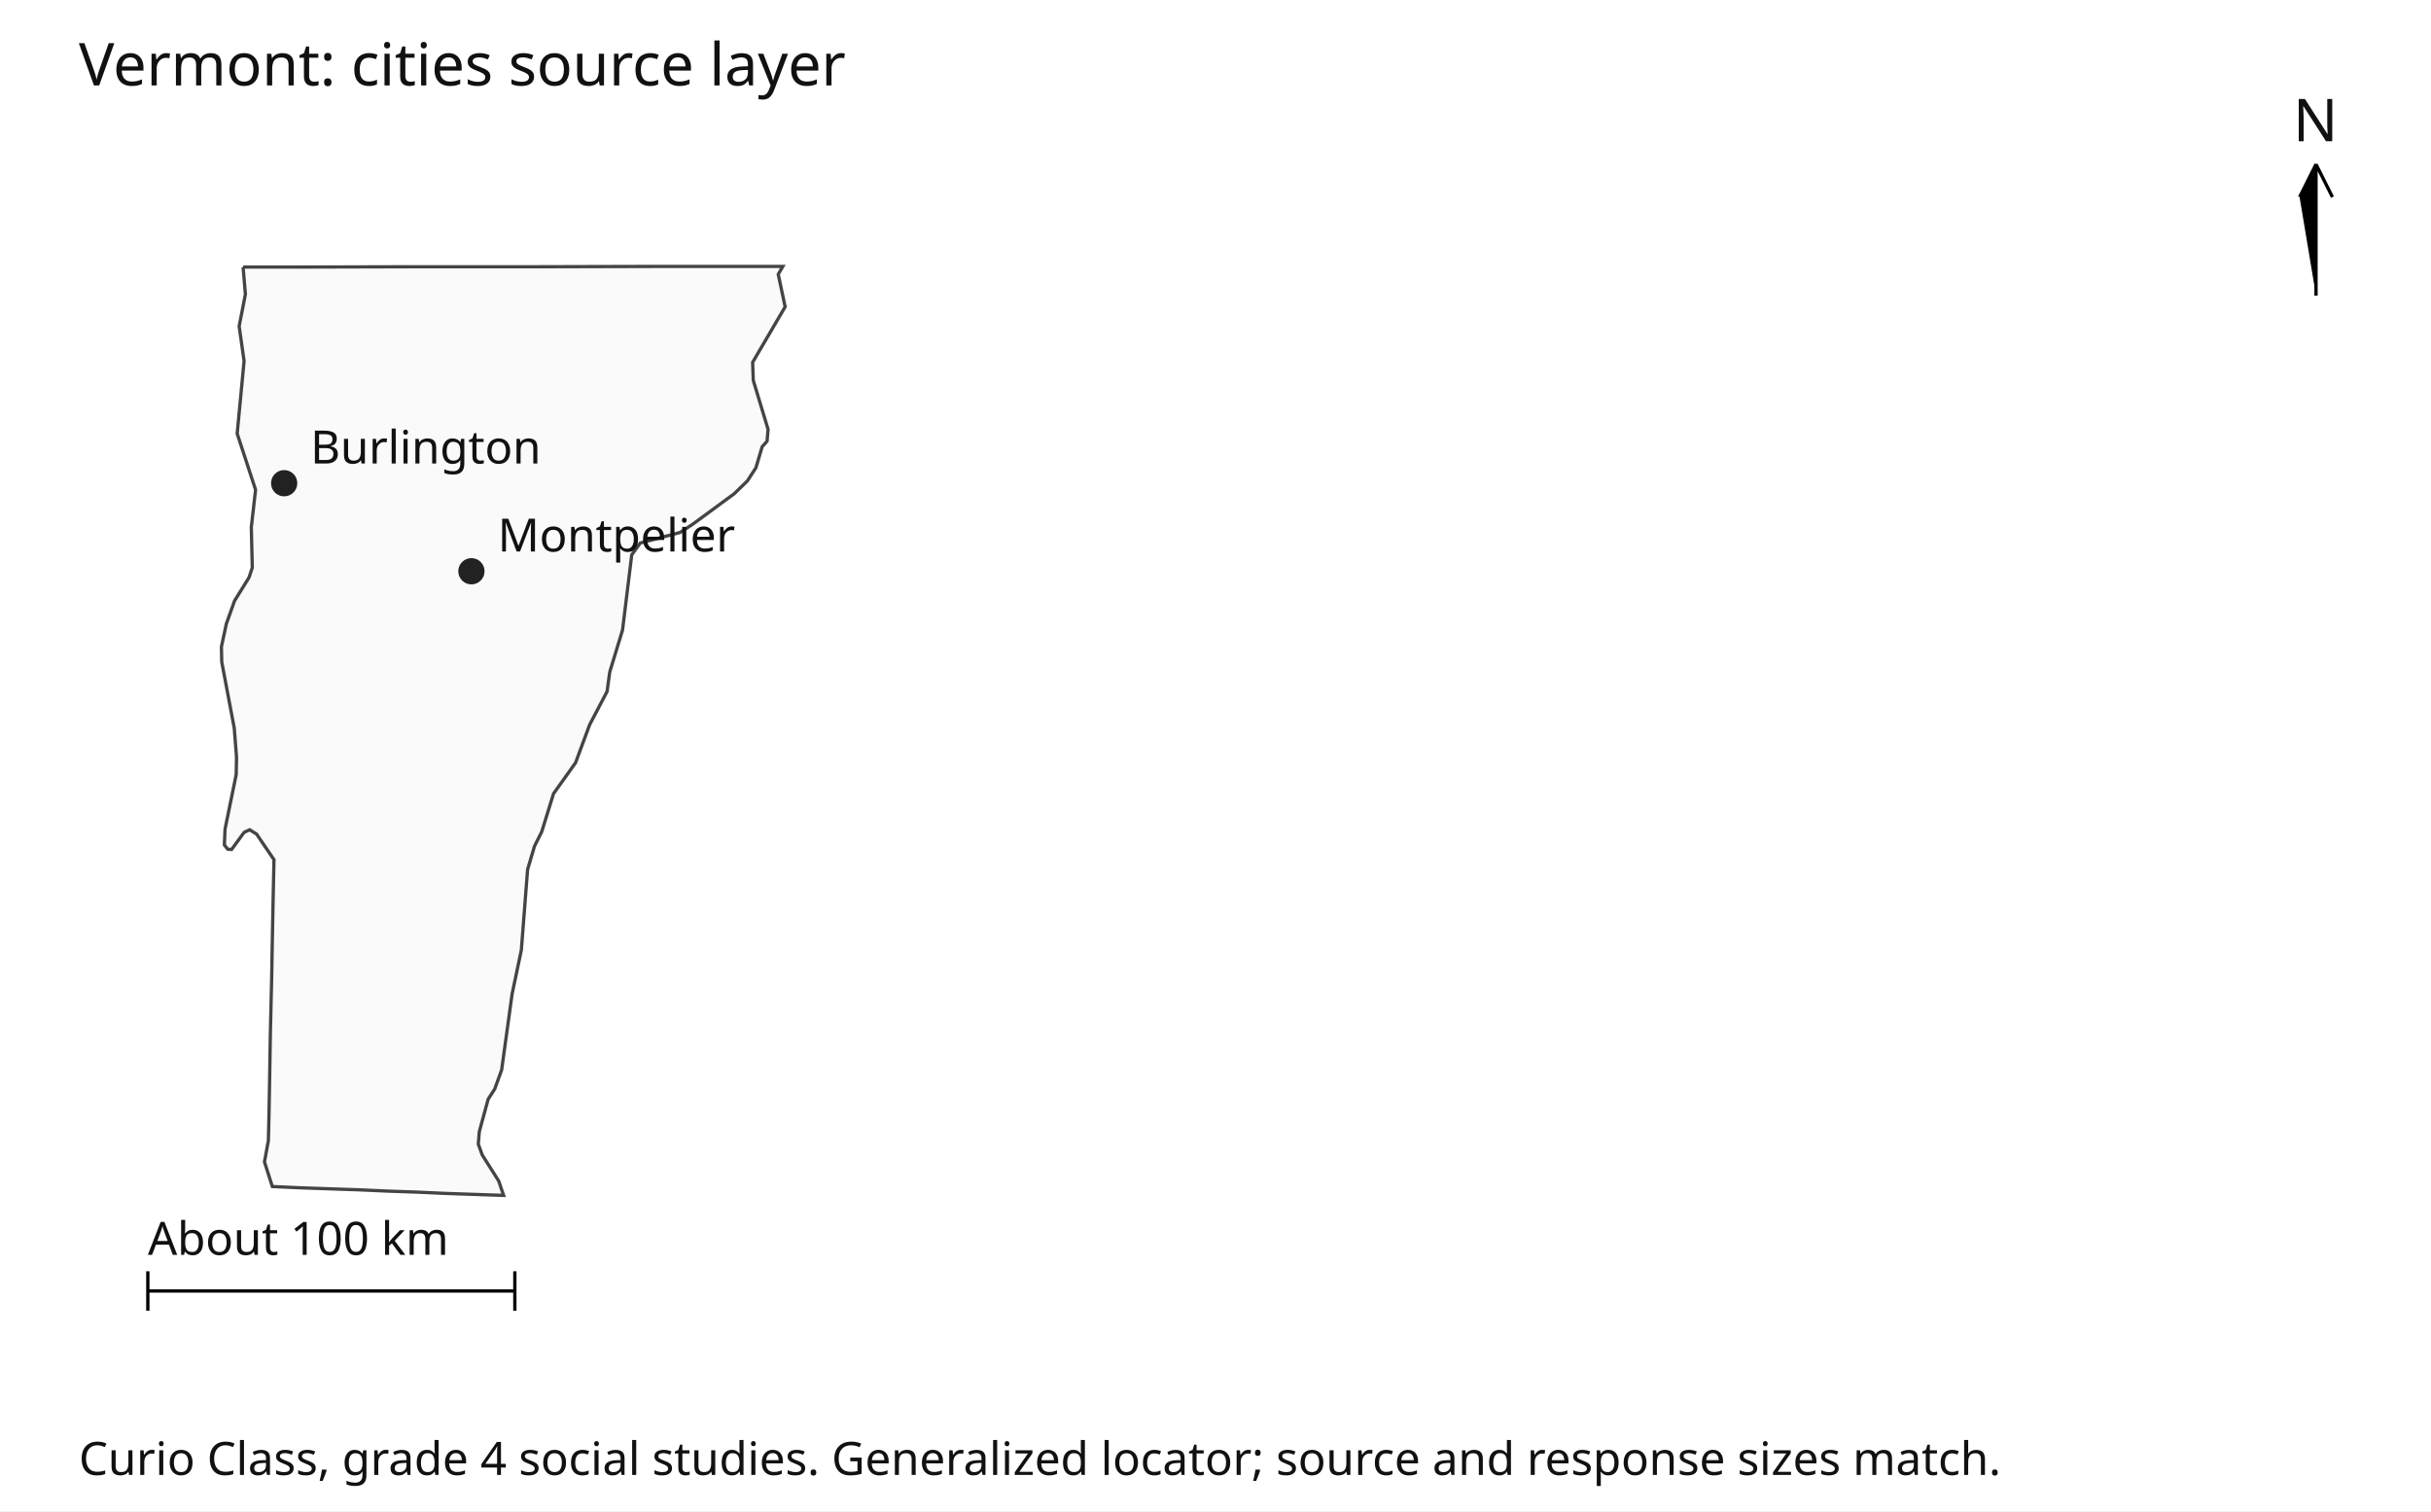
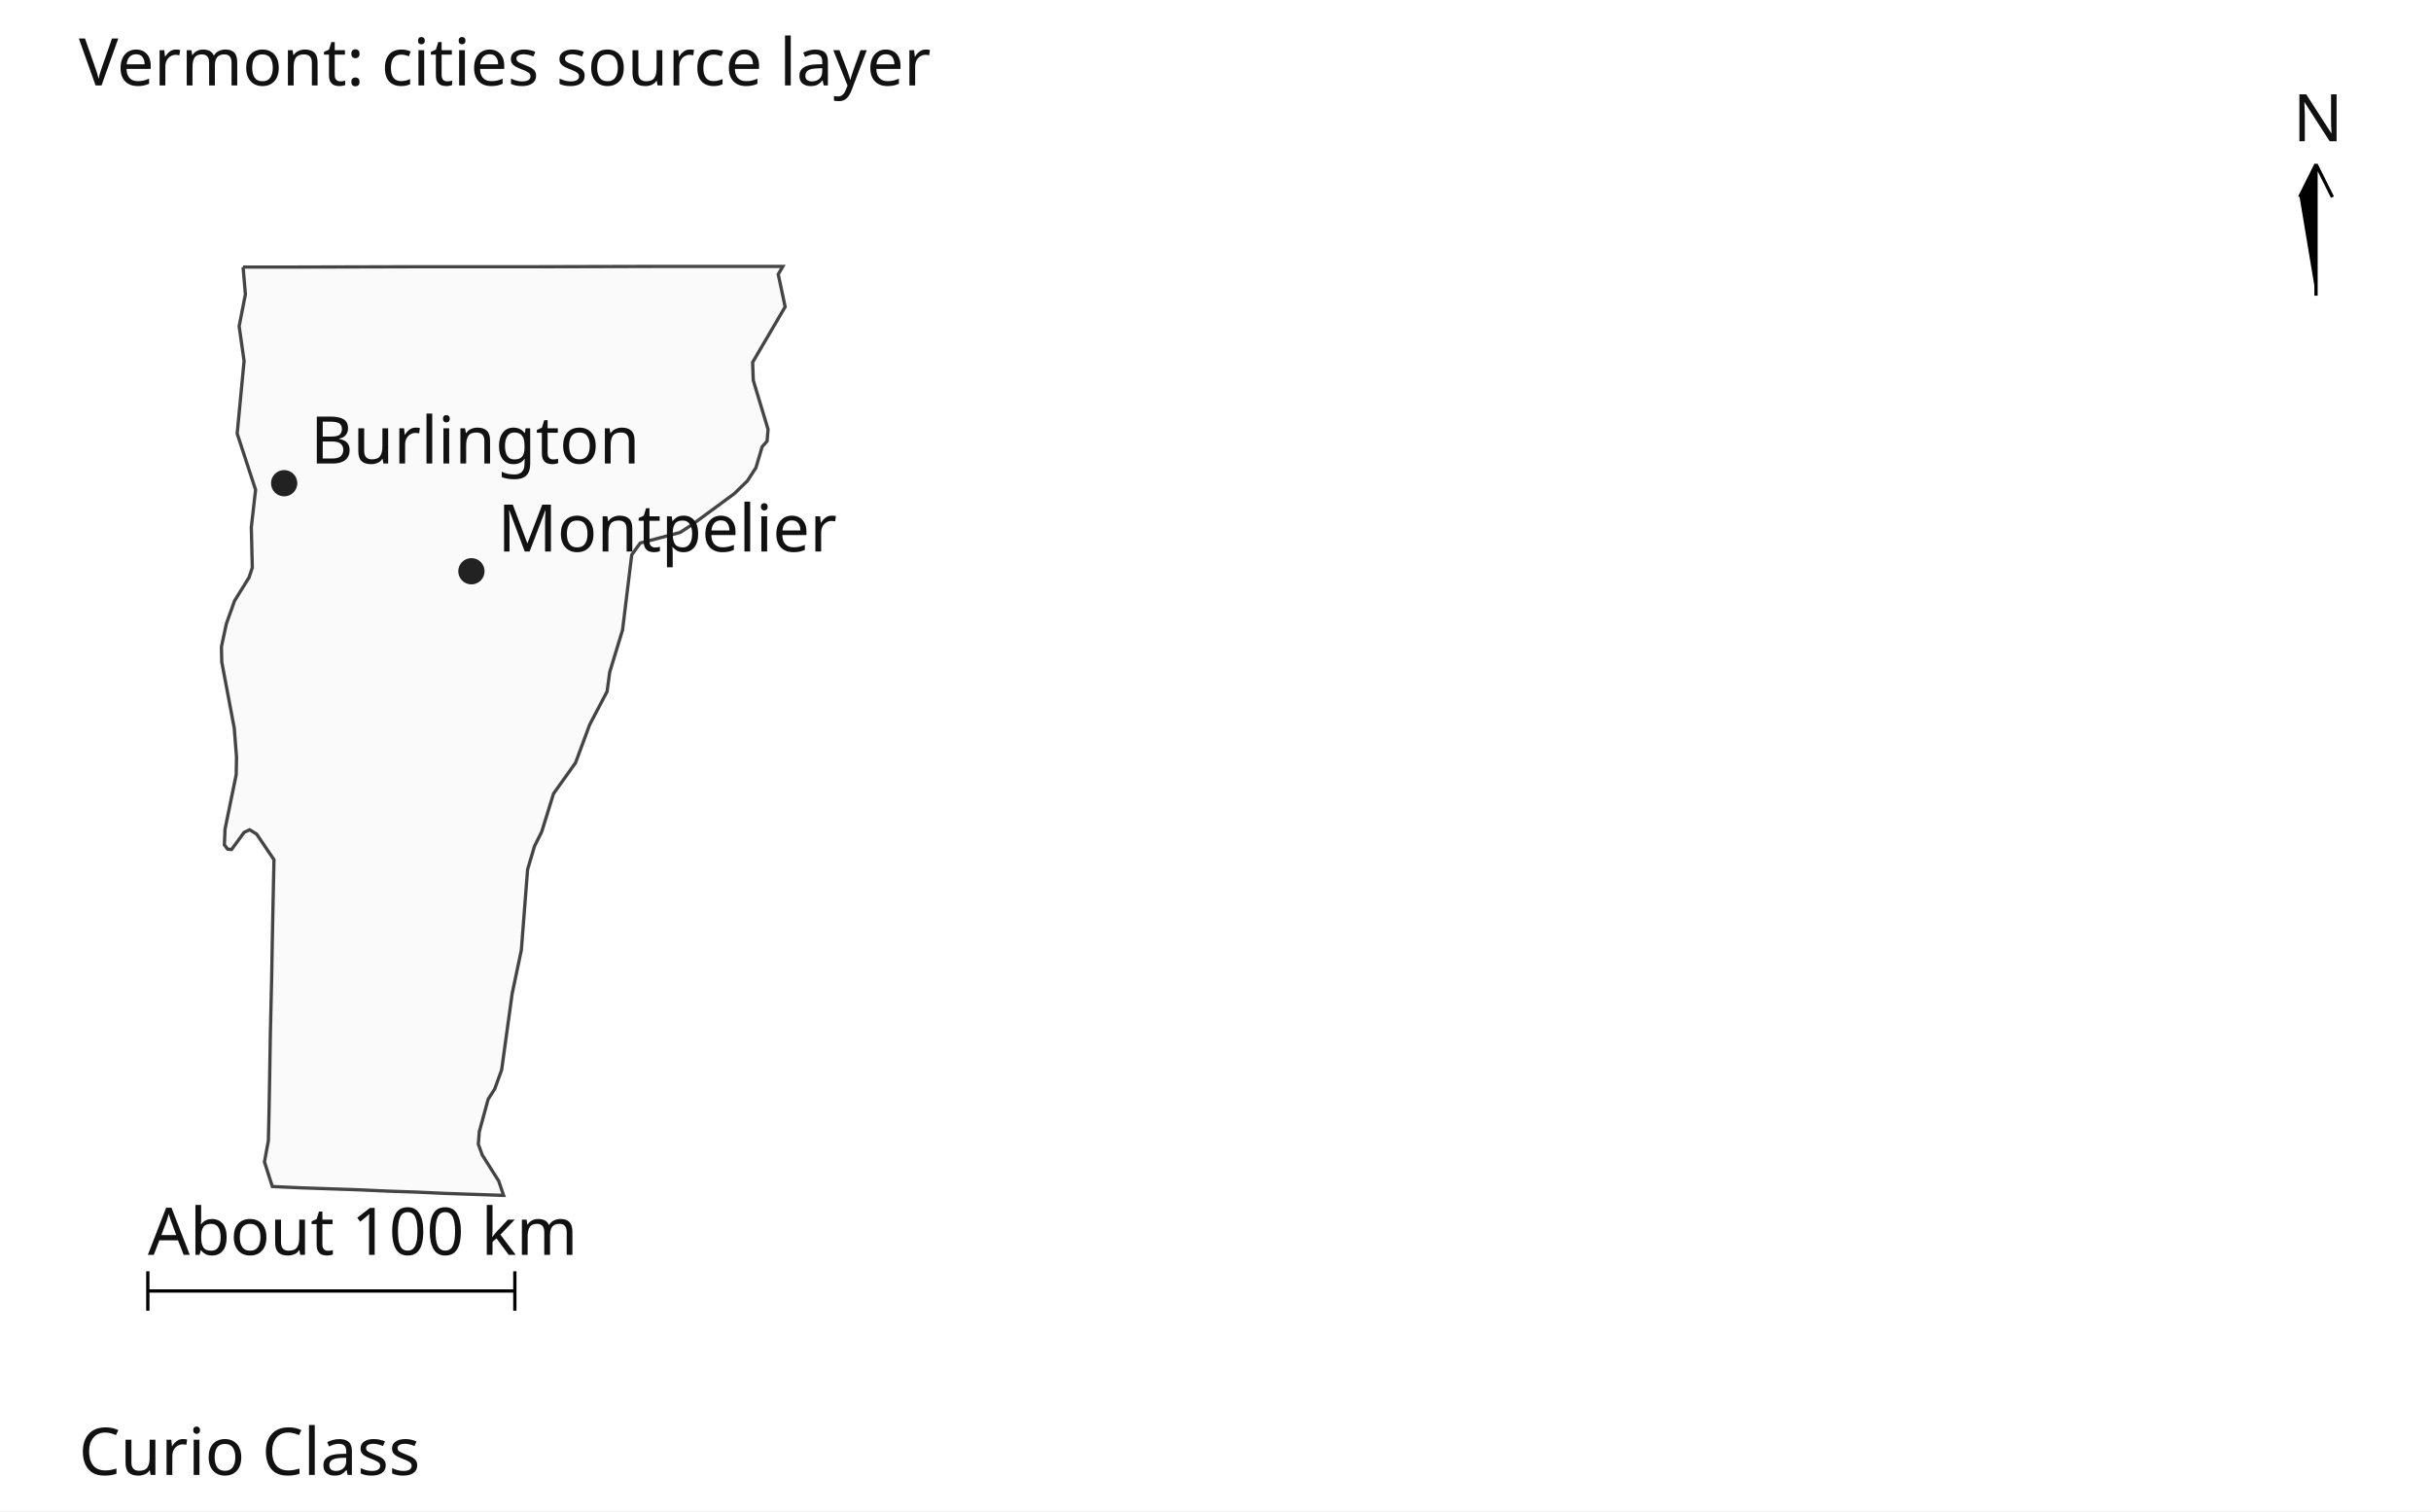
<svg xmlns="http://www.w3.org/2000/svg" width="7.4in" height="4.6in" viewBox="0 0 740 460">
  <rect width="740" height="460" fill="white" />
-   <style>text{font:18px sans-serif;fill:#111} .small{font:14px sans-serif}</style>
+   <style>text{font:20px sans-serif;fill:#111} .small{font:20px sans-serif}</style>
  <text x="24" y="26">Vermont: cities source layer</text>
  <path d="M74.0,81.3 L89.3,81.3 L126.5,81.2 L163.8,81.2 L201.1,81.1 L238.3,81.1 L236.9,83.5 L239.0,93.4 L229.1,110.3 L229.3,115.8 L233.8,130.7 L233.5,134.3 L232.0,136.0 L230.1,142.4 L227.5,146.4 L223.5,150.3 L210.7,159.7 L207.0,162.1 L194.9,165.3 L192.3,168.9 L189.5,191.8 L185.6,204.6 L184.8,210.5 L179.5,220.6 L175.2,232.2 L168.5,241.6 L164.9,253.2 L162.7,257.6 L160.6,264.7 L158.7,289.2 L155.9,302.5 L152.7,325.7 L150.6,331.5 L148.6,334.6 L145.9,344.5 L145.6,348.3 L146.8,351.6 L151.8,359.5 L153.3,363.9 L144.5,363.6 L135.7,363.3 L126.9,362.9 L118.1,362.6 L109.3,362.2 L100.5,361.9 L91.7,361.6 L82.9,361.2 L80.5,353.7 L81.7,347.2 L81.9,338.5 L82.1,327.1 L82.3,314.6 L82.7,297.5 L82.9,286.1 L83.1,275.8 L83.4,261.7 L78.1,253.9 L76.0,252.6 L74.3,253.4 L70.5,258.6 L69.3,258.5 L68.3,257.2 L68.5,252.4 L71.9,235.8 L72.0,230.5 L71.3,221.6 L67.5,201.5 L67.4,196.9 L68.9,189.9 L71.4,182.9 L75.8,175.8 L76.8,172.8 L76.5,160.5 L77.8,149.1 L72.2,132.0 L74.3,109.9 L72.8,99.3 L74.7,89.6 L74.0,81.3" fill="#fafafa" stroke="#444" stroke-width="1" />
  <circle cx="86.5" cy="147.1" r="4" fill="#222" />
  <text x="94.5" y="141.1" class="small">Burlington</text>
  <circle cx="143.5" cy="173.9" r="4" fill="#222" />
  <text x="151.5" y="167.9" class="small">Montpelier</text>
  <path d="M45 393h111.72 M45 387v12 M156.72 387v12" stroke="black" fill="none" />
  <text x="45" y="382" class="small">About 100 km</text>
  <path d="M705 90v-40l-5 10m5-10l5 10" stroke="black" />
  <text x="698" y="43">N</text>
-   <text x="24" y="449" class="small">Curio Class, grade 4 social studies. Generalized locator; source and response sizes match.</text>
+   <text x="24" y="449" class="small">Curio Class</text>
</svg>
